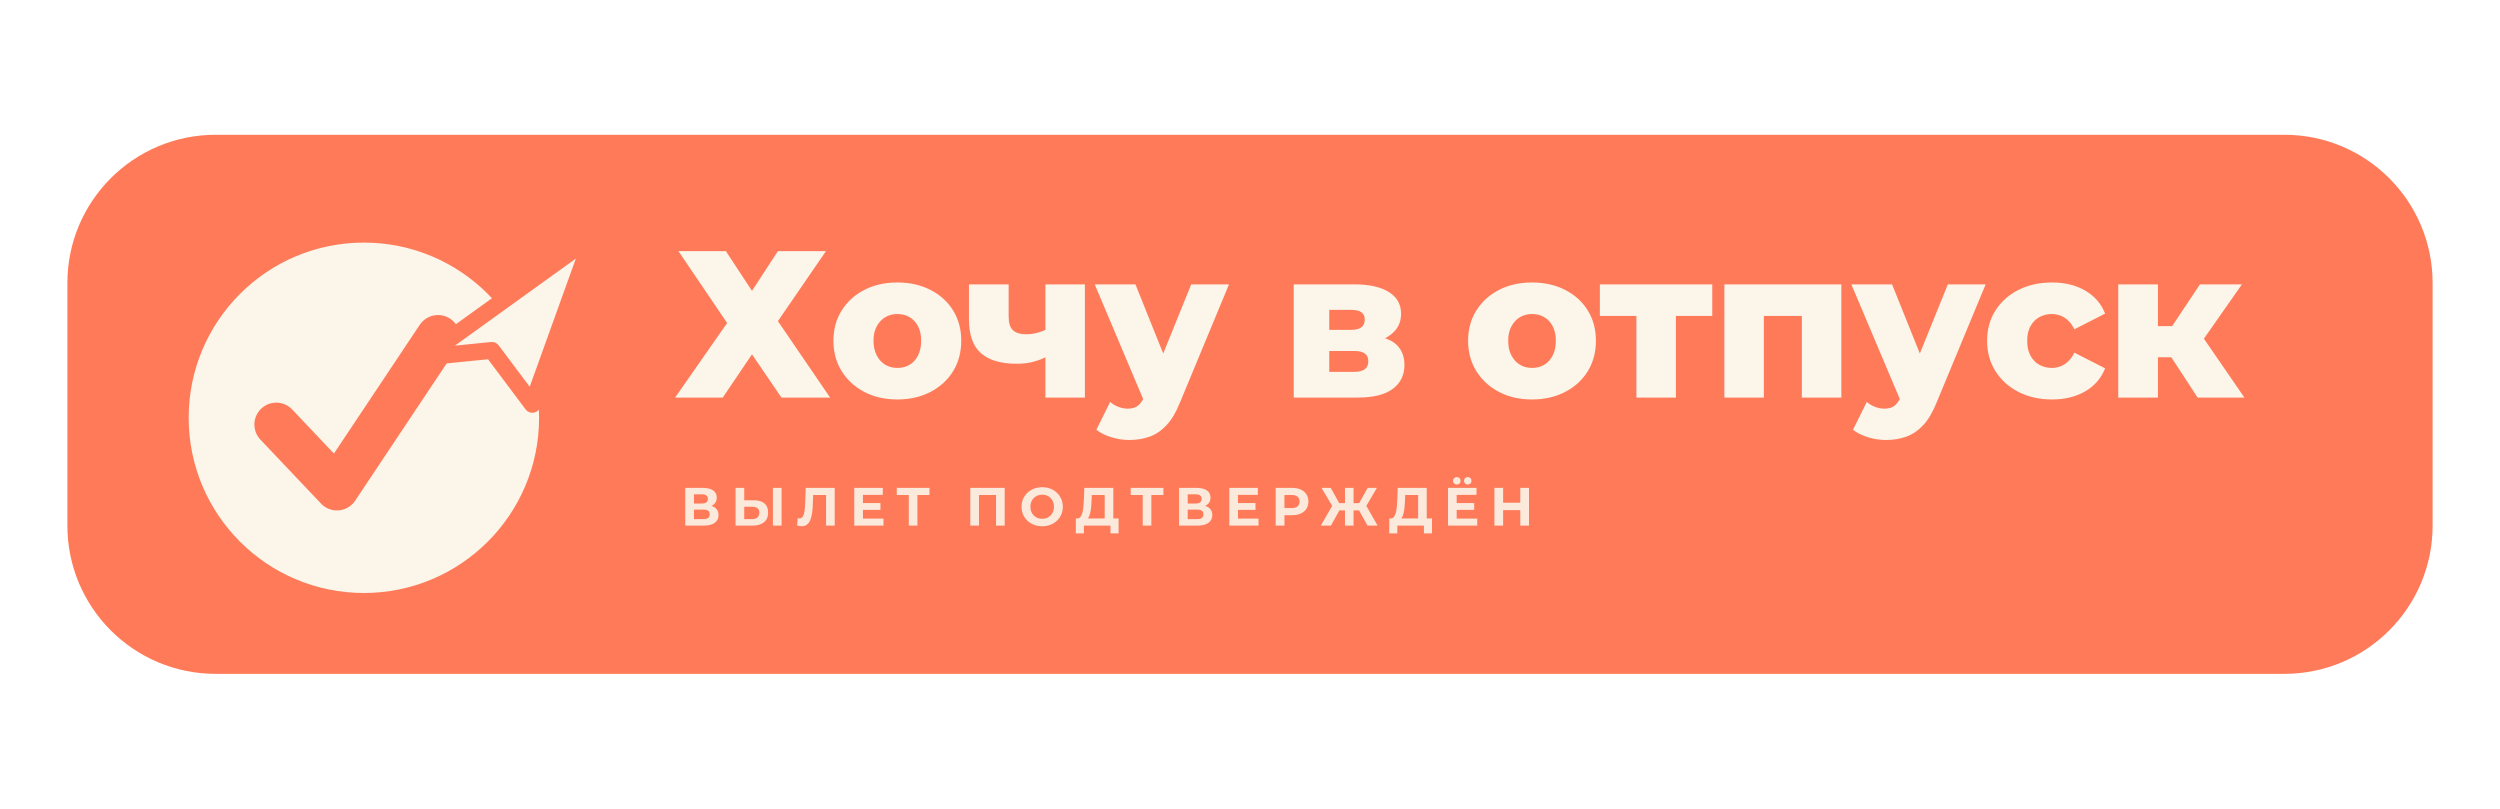
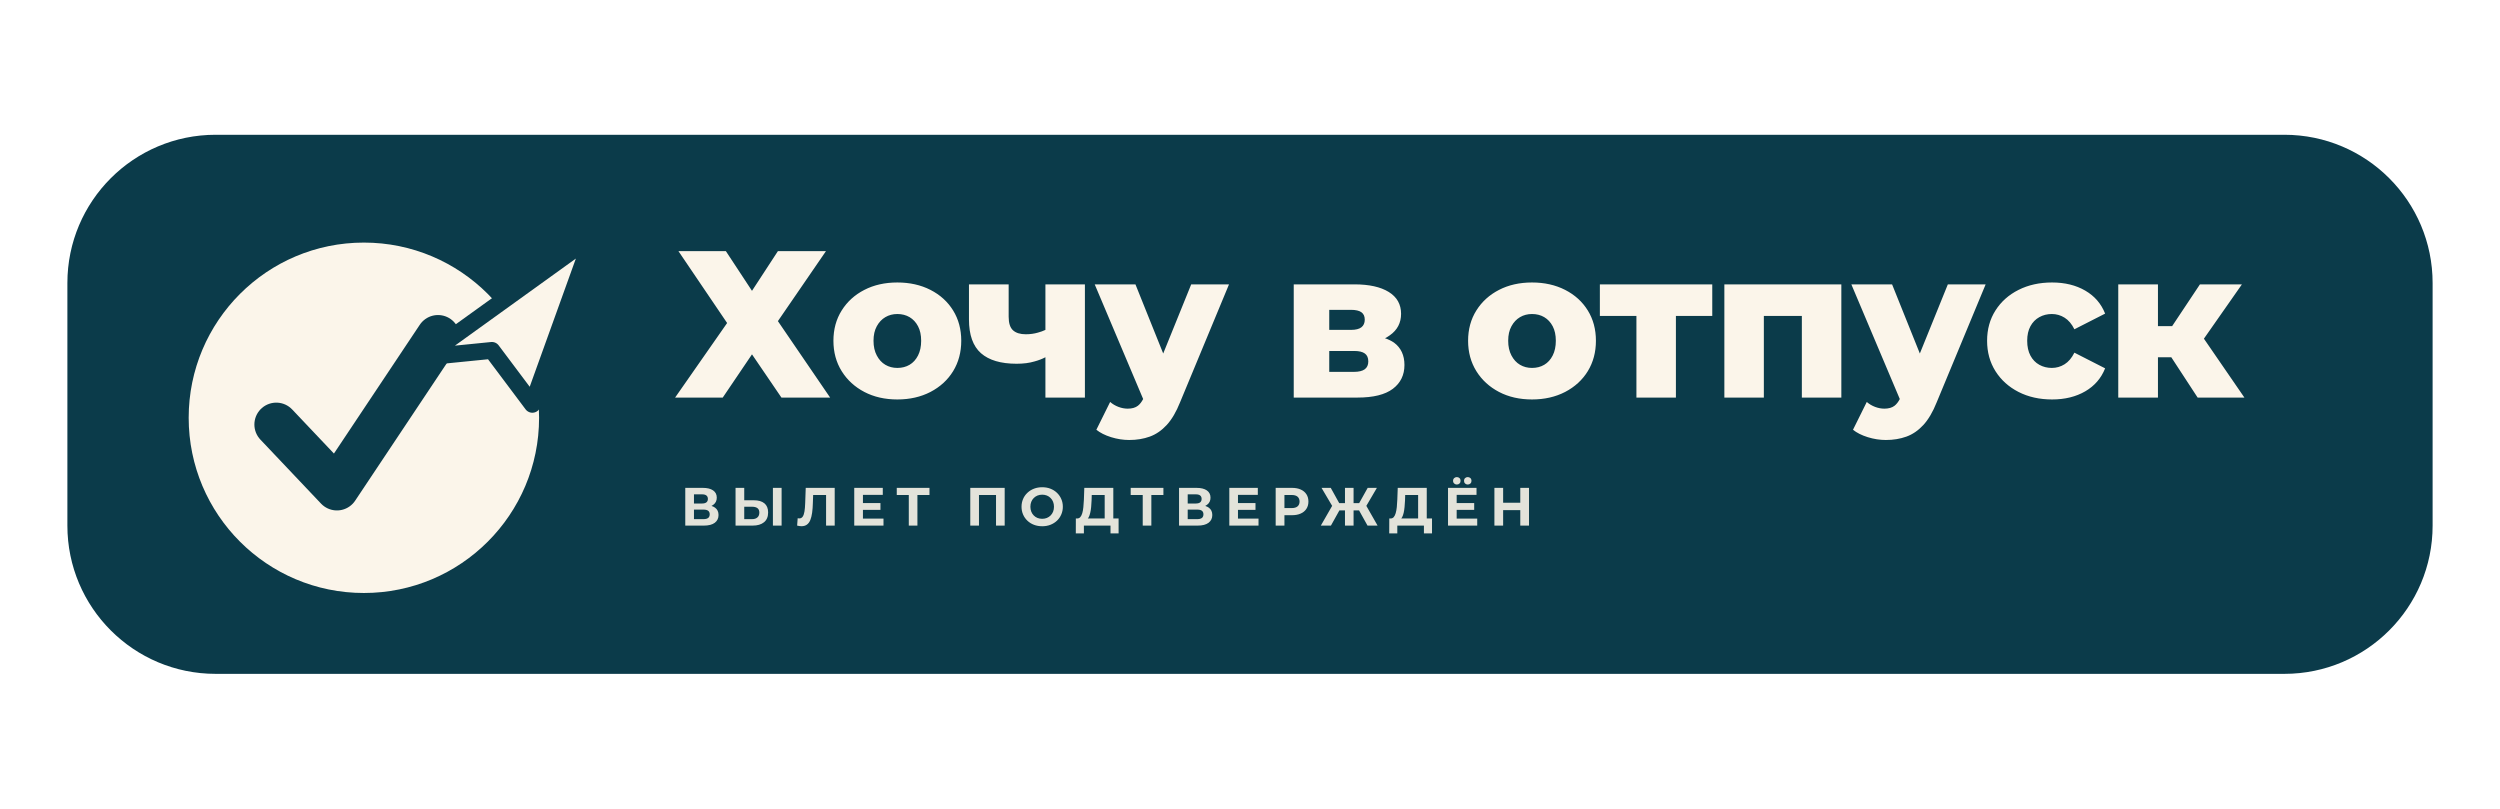
<svg xmlns="http://www.w3.org/2000/svg" viewBox="0 0 742 240" width="742" height="240" role="img" aria-label="Хочу в отпуск — галочка с самолётом">
-   <rect x="20" y="40" width="702" height="160" rx="44" fill="#ff7a59" />
+   <rect x="20" y="40" width="702" height="160" rx="44" fill="#0b3b4a" />
  <circle cx="108" cy="124" r="52" fill="#fbf5ea" />
-   <path d="M82 126l18 19L130 100" fill="none" stroke="#ff7a59" stroke-width="13" stroke-linecap="round" stroke-linejoin="round" />
-   <path d="M126 106L176 70L158 120L146 104Z" fill="#fbf5ea" stroke="#ff7a59" stroke-width="5" stroke-linejoin="round" />
+   <path d="M82 126l18 19L130 100" fill="none" stroke="#0b3b4a" stroke-width="13" stroke-linecap="round" stroke-linejoin="round" />
+   <path d="M126 106L176 70L158 120L146 104Z" fill="#fbf5ea" stroke="#0b3b4a" stroke-width="5" stroke-linejoin="round" />
  <path d="M214.51 118L200.37 118L215.81 95.87L201.36 74.54L215.44 74.54L223.19 86.32L230.88 74.54L245.14 74.54L230.88 95.31L246.38 118L231.93 118L223.19 105.17L214.51 118M266.33 118.56L266.33 118.56Q260.81 118.56 256.54 116.33Q252.26 114.09 249.81 110.16Q247.36 106.22 247.36 101.14L247.36 101.14Q247.36 96.05 249.81 92.15Q252.26 88.24 256.54 86.04Q260.81 83.84 266.33 83.84L266.33 83.84Q271.85 83.84 276.16 86.04Q280.47 88.24 282.89 92.15Q285.3 96.05 285.3 101.14L285.3 101.14Q285.3 106.22 282.89 110.16Q280.47 114.09 276.16 116.33Q271.85 118.56 266.33 118.56M266.33 109.2L266.33 109.2Q268.38 109.2 269.96 108.27Q271.54 107.34 272.47 105.51Q273.4 103.68 273.4 101.14L273.4 101.14Q273.4 98.59 272.47 96.83Q271.54 95.06 269.96 94.13Q268.38 93.2 266.33 93.2L266.33 93.2Q264.35 93.2 262.77 94.13Q261.19 95.06 260.23 96.83Q259.26 98.59 259.26 101.14L259.26 101.14Q259.26 103.68 260.23 105.51Q261.19 107.34 262.77 108.27Q264.35 109.2 266.33 109.2M301.73 107.96L301.73 107.96Q294.72 107.96 291.15 104.83Q287.59 101.69 287.59 94.81L287.59 94.81L287.59 84.4L299.37 84.4L299.37 94.01Q299.37 96.86 300.67 98.04Q301.97 99.21 304.45 99.21L304.45 99.21Q306.38 99.21 308.05 98.72L308.05 98.72Q309.23 98.41 310.28 97.91L310.28 97.91L310.28 84.4L322 84.4L322 118L310.28 118L310.28 106.03Q308.86 106.78 307.06 107.27L307.06 107.27Q304.76 107.96 301.73 107.96M335.14 130.59L335.14 130.59Q332.47 130.59 329.77 129.75Q327.08 128.91 325.4 127.55L325.4 127.55L329.49 119.3Q330.55 120.23 331.94 120.76Q333.34 121.29 334.7 121.29L334.7 121.29Q336.62 121.29 337.74 120.42L337.74 120.42Q338.61 119.74 339.29 118.43L339.29 118.43L324.91 84.4L337 84.4L345.24 104.92L353.55 84.4L364.77 84.4L350.26 119.36Q348.53 123.7 346.27 126.15Q344 128.6 341.24 129.59Q338.48 130.59 335.14 130.59M402.89 118L383.98 118L383.98 84.4L402.02 84.4Q408.53 84.4 412.19 86.66Q415.84 88.92 415.84 93.14L415.84 93.14Q415.84 97.17 412.5 99.52L412.5 99.52Q411.81 100.02 411.07 100.39L411.07 100.39Q412.56 100.89 413.74 101.69L413.74 101.69Q416.84 103.99 416.84 108.33L416.84 108.33Q416.84 112.79 413.4 115.4Q409.95 118 402.89 118L402.89 118M394.52 104.17L394.52 110.37L401.83 110.37Q404 110.37 405.06 109.6Q406.11 108.82 406.11 107.27L406.11 107.27Q406.11 105.66 405.09 104.92Q404.06 104.17 401.96 104.17L401.96 104.17L394.52 104.17M394.52 91.96L394.52 97.91L400.96 97.91Q403.07 97.91 404.06 97.14Q405.06 96.36 405.06 94.87Q405.06 93.39 404.06 92.67Q403.07 91.96 400.96 91.96L400.96 91.96L394.52 91.96M454.7 118.56L454.7 118.56Q449.18 118.56 444.91 116.33Q440.63 114.09 438.18 110.16Q435.73 106.22 435.73 101.14L435.73 101.14Q435.73 96.05 438.18 92.15Q440.63 88.24 444.91 86.04Q449.18 83.84 454.7 83.84L454.7 83.84Q460.22 83.84 464.53 86.04Q468.84 88.24 471.26 92.15Q473.67 96.05 473.67 101.14L473.67 101.14Q473.67 106.22 471.26 110.16Q468.84 114.09 464.53 116.33Q460.22 118.56 454.7 118.56M454.7 109.2L454.7 109.2Q456.75 109.2 458.33 108.27Q459.91 107.34 460.84 105.51Q461.77 103.68 461.77 101.14L461.77 101.14Q461.77 98.59 460.84 96.83Q459.91 95.06 458.33 94.13Q456.75 93.2 454.7 93.2L454.7 93.2Q452.72 93.2 451.14 94.13Q449.56 95.06 448.6 96.83Q447.63 98.59 447.63 101.14L447.63 101.14Q447.63 103.68 448.6 105.51Q449.56 107.34 451.14 108.27Q452.72 109.2 454.7 109.2M497.41 118L485.69 118L485.69 93.76L474.84 93.76L474.84 84.4L508.2 84.4L508.2 93.76L497.41 93.76L497.41 118M523.51 118L511.79 118L511.79 84.4L546.51 84.4L546.51 118L534.79 118L534.79 93.76L523.51 93.76L523.51 118M559.71 130.59L559.71 130.59Q557.04 130.59 554.34 129.75Q551.65 128.91 549.97 127.55L549.97 127.55L554.06 119.3Q555.12 120.23 556.51 120.76Q557.91 121.29 559.27 121.29L559.27 121.29Q561.19 121.29 562.31 120.42L562.31 120.42Q563.18 119.74 563.86 118.43L563.86 118.43L549.48 84.4L561.57 84.4L569.81 104.92L578.12 84.4L589.34 84.4L574.83 119.36Q573.1 123.7 570.84 126.15Q568.57 128.6 565.81 129.59Q563.05 130.59 559.71 130.59M609.05 118.56L609.05 118.56Q603.47 118.56 599.1 116.33Q594.73 114.09 592.25 110.16Q589.77 106.22 589.77 101.14L589.77 101.14Q589.77 96.05 592.25 92.15Q594.73 88.24 599.1 86.04Q603.47 83.84 609.05 83.84L609.05 83.84Q614.75 83.84 618.91 86.26Q623.06 88.67 624.8 93.08L624.8 93.08L615.68 97.73Q614.51 95.37 612.77 94.29Q611.03 93.2 608.99 93.2L608.99 93.2Q606.94 93.2 605.27 94.13Q603.59 95.06 602.63 96.83Q601.67 98.59 601.67 101.14L601.67 101.14Q601.67 103.74 602.63 105.54Q603.59 107.34 605.27 108.27Q606.94 109.2 608.99 109.2L608.99 109.2Q611.03 109.2 612.77 108.11Q614.51 107.03 615.68 104.67L615.68 104.67L624.8 109.32Q623.06 113.72 618.91 116.14Q614.75 118.56 609.05 118.56M666.14 118L652.26 118L644.44 106.03L640.48 106.03L640.48 118L628.7 118L628.7 84.4L640.48 84.4L640.48 96.8L644.69 96.8L652.94 84.4L665.4 84.4L654.12 100.52L666.14 118" fill="#fbf5ea" />
  <path d="M208.91 156L203.39 156L203.39 144.8L208.61 144.8Q210.56 144.8 211.65 145.55Q212.74 146.3 212.74 147.7L212.74 147.7Q212.74 149.07 211.71 149.82L211.71 149.82Q211.46 150.02 211.17 150.16L211.17 150.16Q211.78 150.35 212.22 150.67L212.22 150.67Q213.26 151.42 213.26 152.85L213.26 152.85Q213.26 154.32 212.15 155.16Q211.04 156 208.91 156L208.91 156M205.97 151.25L205.97 154.08L208.82 154.08Q209.71 154.08 210.18 153.73Q210.64 153.38 210.64 152.64L210.64 152.64Q210.64 151.94 210.18 151.59Q209.71 151.25 208.82 151.25L208.82 151.25L205.97 151.25M205.97 146.72L205.97 149.44L208.38 149.44Q209.23 149.44 209.66 149.1Q210.1 148.75 210.1 148.08Q210.1 147.41 209.66 147.06Q209.23 146.72 208.38 146.72L208.38 146.72L205.97 146.72M223.37 156L218.31 156L218.31 144.8L220.89 144.8L220.89 148.48L223.74 148.48Q225.77 148.48 226.87 149.38Q227.98 150.29 227.98 152.1L227.98 152.1Q227.98 154.02 226.75 155.01Q225.53 156 223.37 156L223.37 156M220.89 150.4L220.89 154.08L223.22 154.08Q224.22 154.08 224.79 153.58Q225.37 153.09 225.37 152.14L225.37 152.14Q225.37 151.22 224.8 150.81Q224.23 150.4 223.22 150.4L223.22 150.4L220.89 150.4M231.98 156L229.4 156L229.4 144.8L231.98 144.8L231.98 156M237.87 156.18L237.87 156.18Q237.58 156.18 237.27 156.13Q236.96 156.08 236.59 156L236.59 156L236.75 153.81Q236.98 153.87 237.22 153.87L237.22 153.87Q237.87 153.87 238.24 153.34Q238.61 152.8 238.77 151.79Q238.93 150.78 238.98 149.34L238.98 149.34L239.14 144.8L247.74 144.8L247.74 156L245.18 156L245.18 146.91L241.34 146.91L241.26 149.25Q241.22 150.9 241.04 152.18Q240.86 153.46 240.5 154.35Q240.13 155.25 239.49 155.71Q238.85 156.18 237.87 156.18M262.22 156L253.54 156L253.54 144.8L262.01 144.8L262.01 146.88L256.12 146.88L256.12 149.31L261.32 149.31L261.32 151.33L256.12 151.33L256.12 153.92L262.22 153.92L262.22 156M272.29 156L269.73 156L269.73 146.91L266.16 146.91L266.16 144.8L275.87 144.8L275.87 146.91L272.29 146.91L272.29 156M290.56 156L287.98 156L287.98 144.8L298.19 144.8L298.19 156L295.62 156L295.62 146.91L290.56 146.91L290.56 156M309.34 156.19L309.34 156.19Q308.01 156.19 306.88 155.76Q305.75 155.33 304.93 154.54Q304.1 153.76 303.65 152.7Q303.19 151.65 303.19 150.4L303.19 150.4Q303.19 149.15 303.65 148.1Q304.1 147.04 304.94 146.26Q305.77 145.47 306.89 145.04Q308.01 144.61 309.32 144.61L309.32 144.61Q310.65 144.61 311.76 145.04Q312.87 145.47 313.7 146.26Q314.52 147.04 314.98 148.09Q315.45 149.14 315.45 150.4L315.45 150.4Q315.45 151.65 314.98 152.71Q314.52 153.78 313.7 154.55Q312.87 155.33 311.76 155.76Q310.65 156.19 309.34 156.19M309.32 153.98L309.32 153.98Q310.07 153.98 310.7 153.73Q311.34 153.47 311.82 152.99Q312.3 152.51 312.56 151.86Q312.82 151.2 312.82 150.4L312.82 150.4Q312.82 149.6 312.56 148.94Q312.3 148.29 311.82 147.81Q311.35 147.33 310.71 147.07Q310.07 146.82 309.32 146.82L309.32 146.82Q308.57 146.82 307.94 147.07Q307.3 147.33 306.82 147.81Q306.34 148.29 306.08 148.94Q305.82 149.6 305.82 150.4L305.82 150.4Q305.82 151.18 306.08 151.85Q306.34 152.51 306.82 152.99Q307.29 153.47 307.93 153.73Q308.57 153.98 309.32 153.98M321.7 158.32L319.3 158.32L319.31 153.89L319.74 153.89Q320.27 153.87 320.62 153.49L320.62 153.49Q320.99 153.07 321.22 152.31Q321.44 151.55 321.54 150.53Q321.65 149.5 321.7 148.3L321.7 148.3L321.82 144.8L330.43 144.8L330.43 153.89L332 153.89L332 158.32L329.6 158.32L329.6 156L321.7 156L321.7 158.32M322.86 153.89L322.86 153.89L327.87 153.89L327.87 146.91L324.03 146.91L323.98 148.54Q323.94 149.58 323.85 150.51Q323.76 151.44 323.58 152.2Q323.41 152.96 323.14 153.49L323.14 153.49Q323.01 153.71 322.86 153.89M341.72 156L339.16 156L339.16 146.91L335.59 146.91L335.59 144.8L345.3 144.8L345.3 146.91L341.72 146.91L341.72 156M355.46 156L349.94 156L349.94 144.8L355.15 144.8Q357.1 144.8 358.19 145.55Q359.28 146.3 359.28 147.7L359.28 147.7Q359.28 149.07 358.26 149.82L358.26 149.82Q358 150.02 357.71 150.16L357.71 150.16Q358.32 150.35 358.77 150.67L358.77 150.67Q359.81 151.42 359.81 152.85L359.81 152.85Q359.81 154.32 358.7 155.16Q357.58 156 355.46 156L355.46 156M352.51 151.25L352.51 154.08L355.36 154.08Q356.26 154.08 356.72 153.73Q357.18 153.38 357.18 152.64L357.18 152.64Q357.18 151.94 356.72 151.59Q356.26 151.25 355.36 151.25L355.36 151.25L352.51 151.25M352.51 146.72L352.51 149.44L354.93 149.44Q355.78 149.44 356.21 149.1Q356.64 148.75 356.64 148.08Q356.64 147.41 356.21 147.06Q355.78 146.72 354.93 146.72L354.93 146.72L352.51 146.72M373.53 156L364.86 156L364.86 144.8L373.32 144.8L373.32 146.88L367.43 146.88L367.43 149.31L372.63 149.31L372.63 151.33L367.43 151.33L367.43 153.92L373.53 153.92L373.53 156M381.22 156L378.62 156L378.62 144.8L383.47 144.8Q384.98 144.8 386.06 145.29Q387.15 145.78 387.74 146.69Q388.34 147.6 388.34 148.86L388.34 148.86Q388.34 150.11 387.74 151.02Q387.15 151.94 386.06 152.42Q384.98 152.91 383.47 152.91L383.47 152.91L381.22 152.91L381.22 156M381.22 146.91L381.22 150.8L383.33 150.8Q384.53 150.8 385.12 150.29Q385.71 149.78 385.71 148.86L385.71 148.86Q385.71 147.94 385.12 147.42Q384.53 146.91 383.33 146.91L383.33 146.91L381.22 146.91M408.87 156L405.88 156L403.37 151.49L401.74 151.49L401.74 156L399.19 156L399.19 151.49L397.53 151.49L395.02 156L392.02 156L395.38 150.14L392.23 144.8L394.97 144.8L397.48 149.33L399.19 149.33L399.19 144.8L401.74 144.8L401.74 149.33L403.4 149.33L405.93 144.8L408.66 144.8L405.53 150.14L408.87 156M414.72 158.32L412.32 158.32L412.34 153.89L412.77 153.89Q413.3 153.87 413.65 153.49L413.65 153.49Q414.02 153.07 414.24 152.31Q414.46 151.55 414.57 150.53Q414.67 149.5 414.72 148.3L414.72 148.3L414.85 144.8L423.46 144.8L423.46 153.89L425.02 153.89L425.02 158.32L422.62 158.32L422.62 156L414.72 156L414.72 158.32M415.89 153.89L415.89 153.89L420.9 153.89L420.9 146.91L417.06 146.91L417.01 148.54Q416.96 149.58 416.87 150.51Q416.78 151.44 416.61 152.2Q416.43 152.96 416.16 153.49L416.16 153.49Q416.03 153.71 415.89 153.89M438.44 156L429.77 156L429.77 144.8L438.23 144.8L438.23 146.88L432.34 146.88L432.34 149.31L437.54 149.31L437.54 151.33L432.34 151.33L432.34 153.92L438.44 153.92L438.44 156M435.62 143.81L435.62 143.81Q435.16 143.81 434.84 143.5Q434.52 143.2 434.52 142.7L434.52 142.7Q434.52 142.21 434.84 141.9Q435.16 141.6 435.62 141.6L435.62 141.6Q436.09 141.6 436.42 141.9Q436.74 142.21 436.74 142.7L436.74 142.7Q436.74 143.2 436.42 143.5Q436.09 143.81 435.62 143.81M432.39 143.81L432.39 143.81Q431.93 143.81 431.6 143.5Q431.27 143.2 431.27 142.7L431.27 142.7Q431.27 142.21 431.6 141.9Q431.93 141.6 432.39 141.6L432.39 141.6Q432.86 141.6 433.18 141.9Q433.5 142.21 433.5 142.7L433.5 142.7Q433.5 143.2 433.18 143.5Q432.86 143.81 432.39 143.81M453.81 156L451.22 156L451.22 151.41L446.13 151.41L446.13 156L443.54 156L443.54 144.8L446.13 144.8L446.13 149.22L451.22 149.22L451.22 144.8L453.81 144.8L453.81 156" fill="#fbf5ea" opacity=".9" />
</svg>
